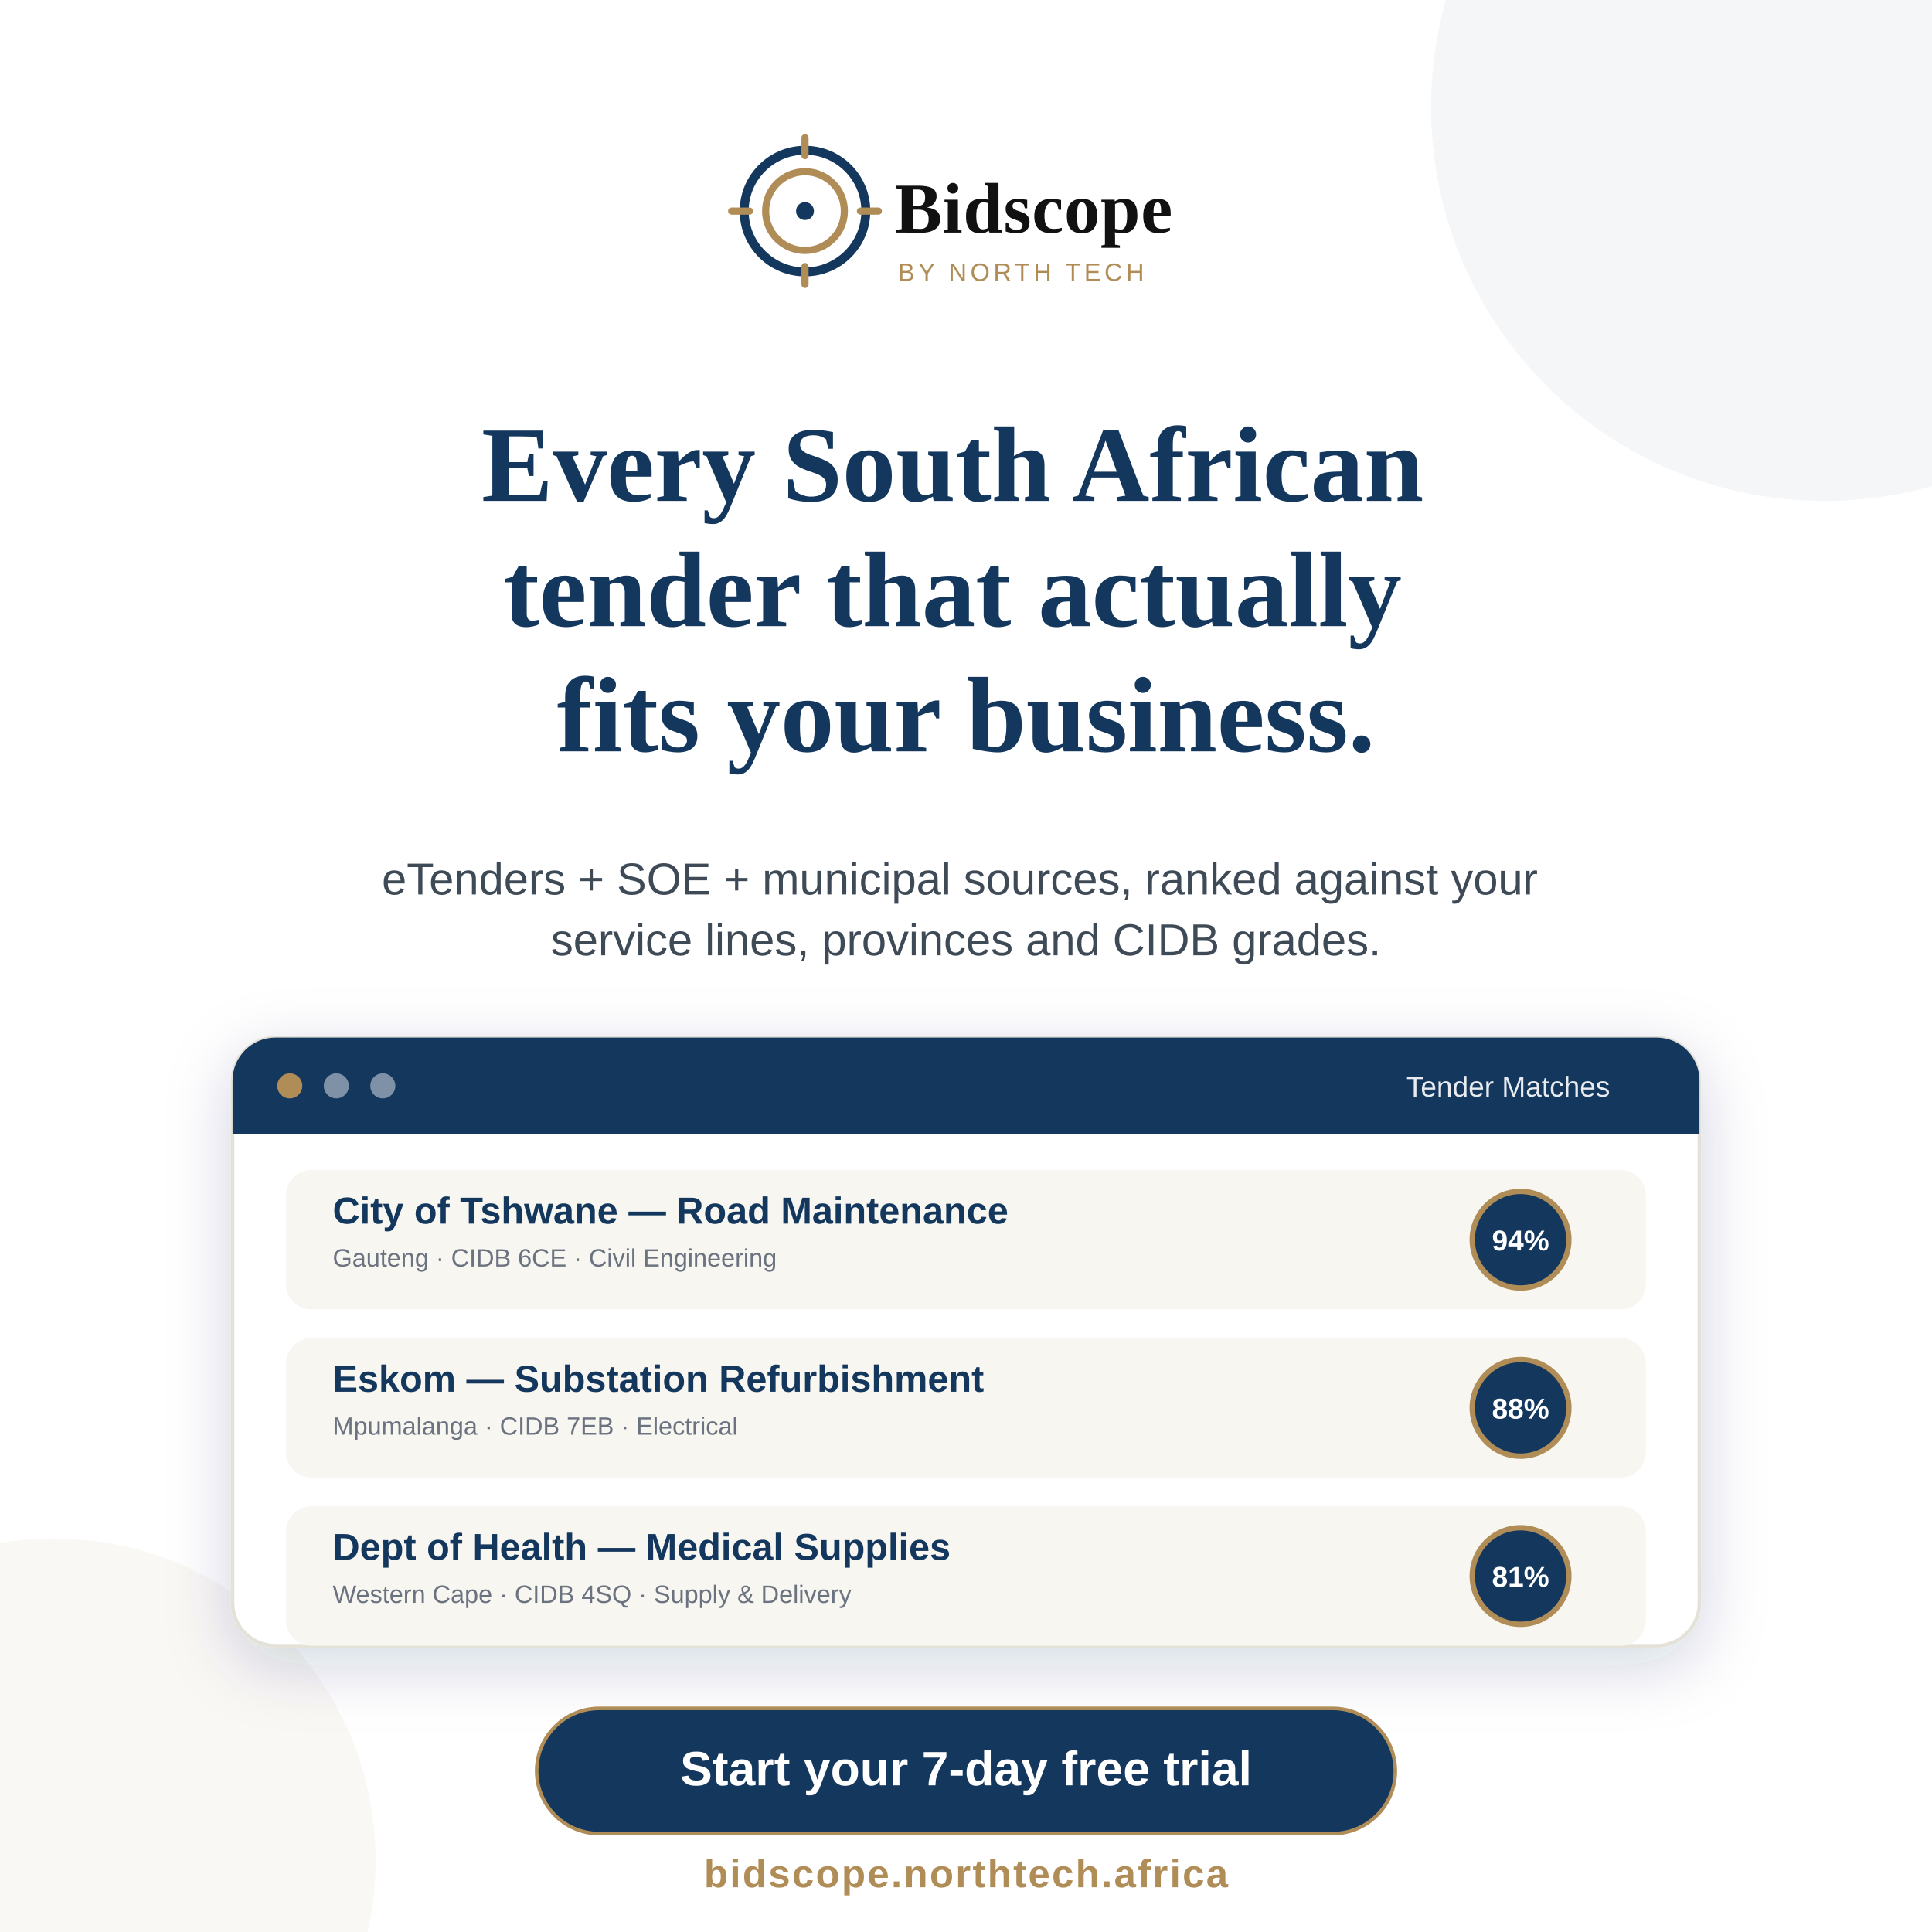
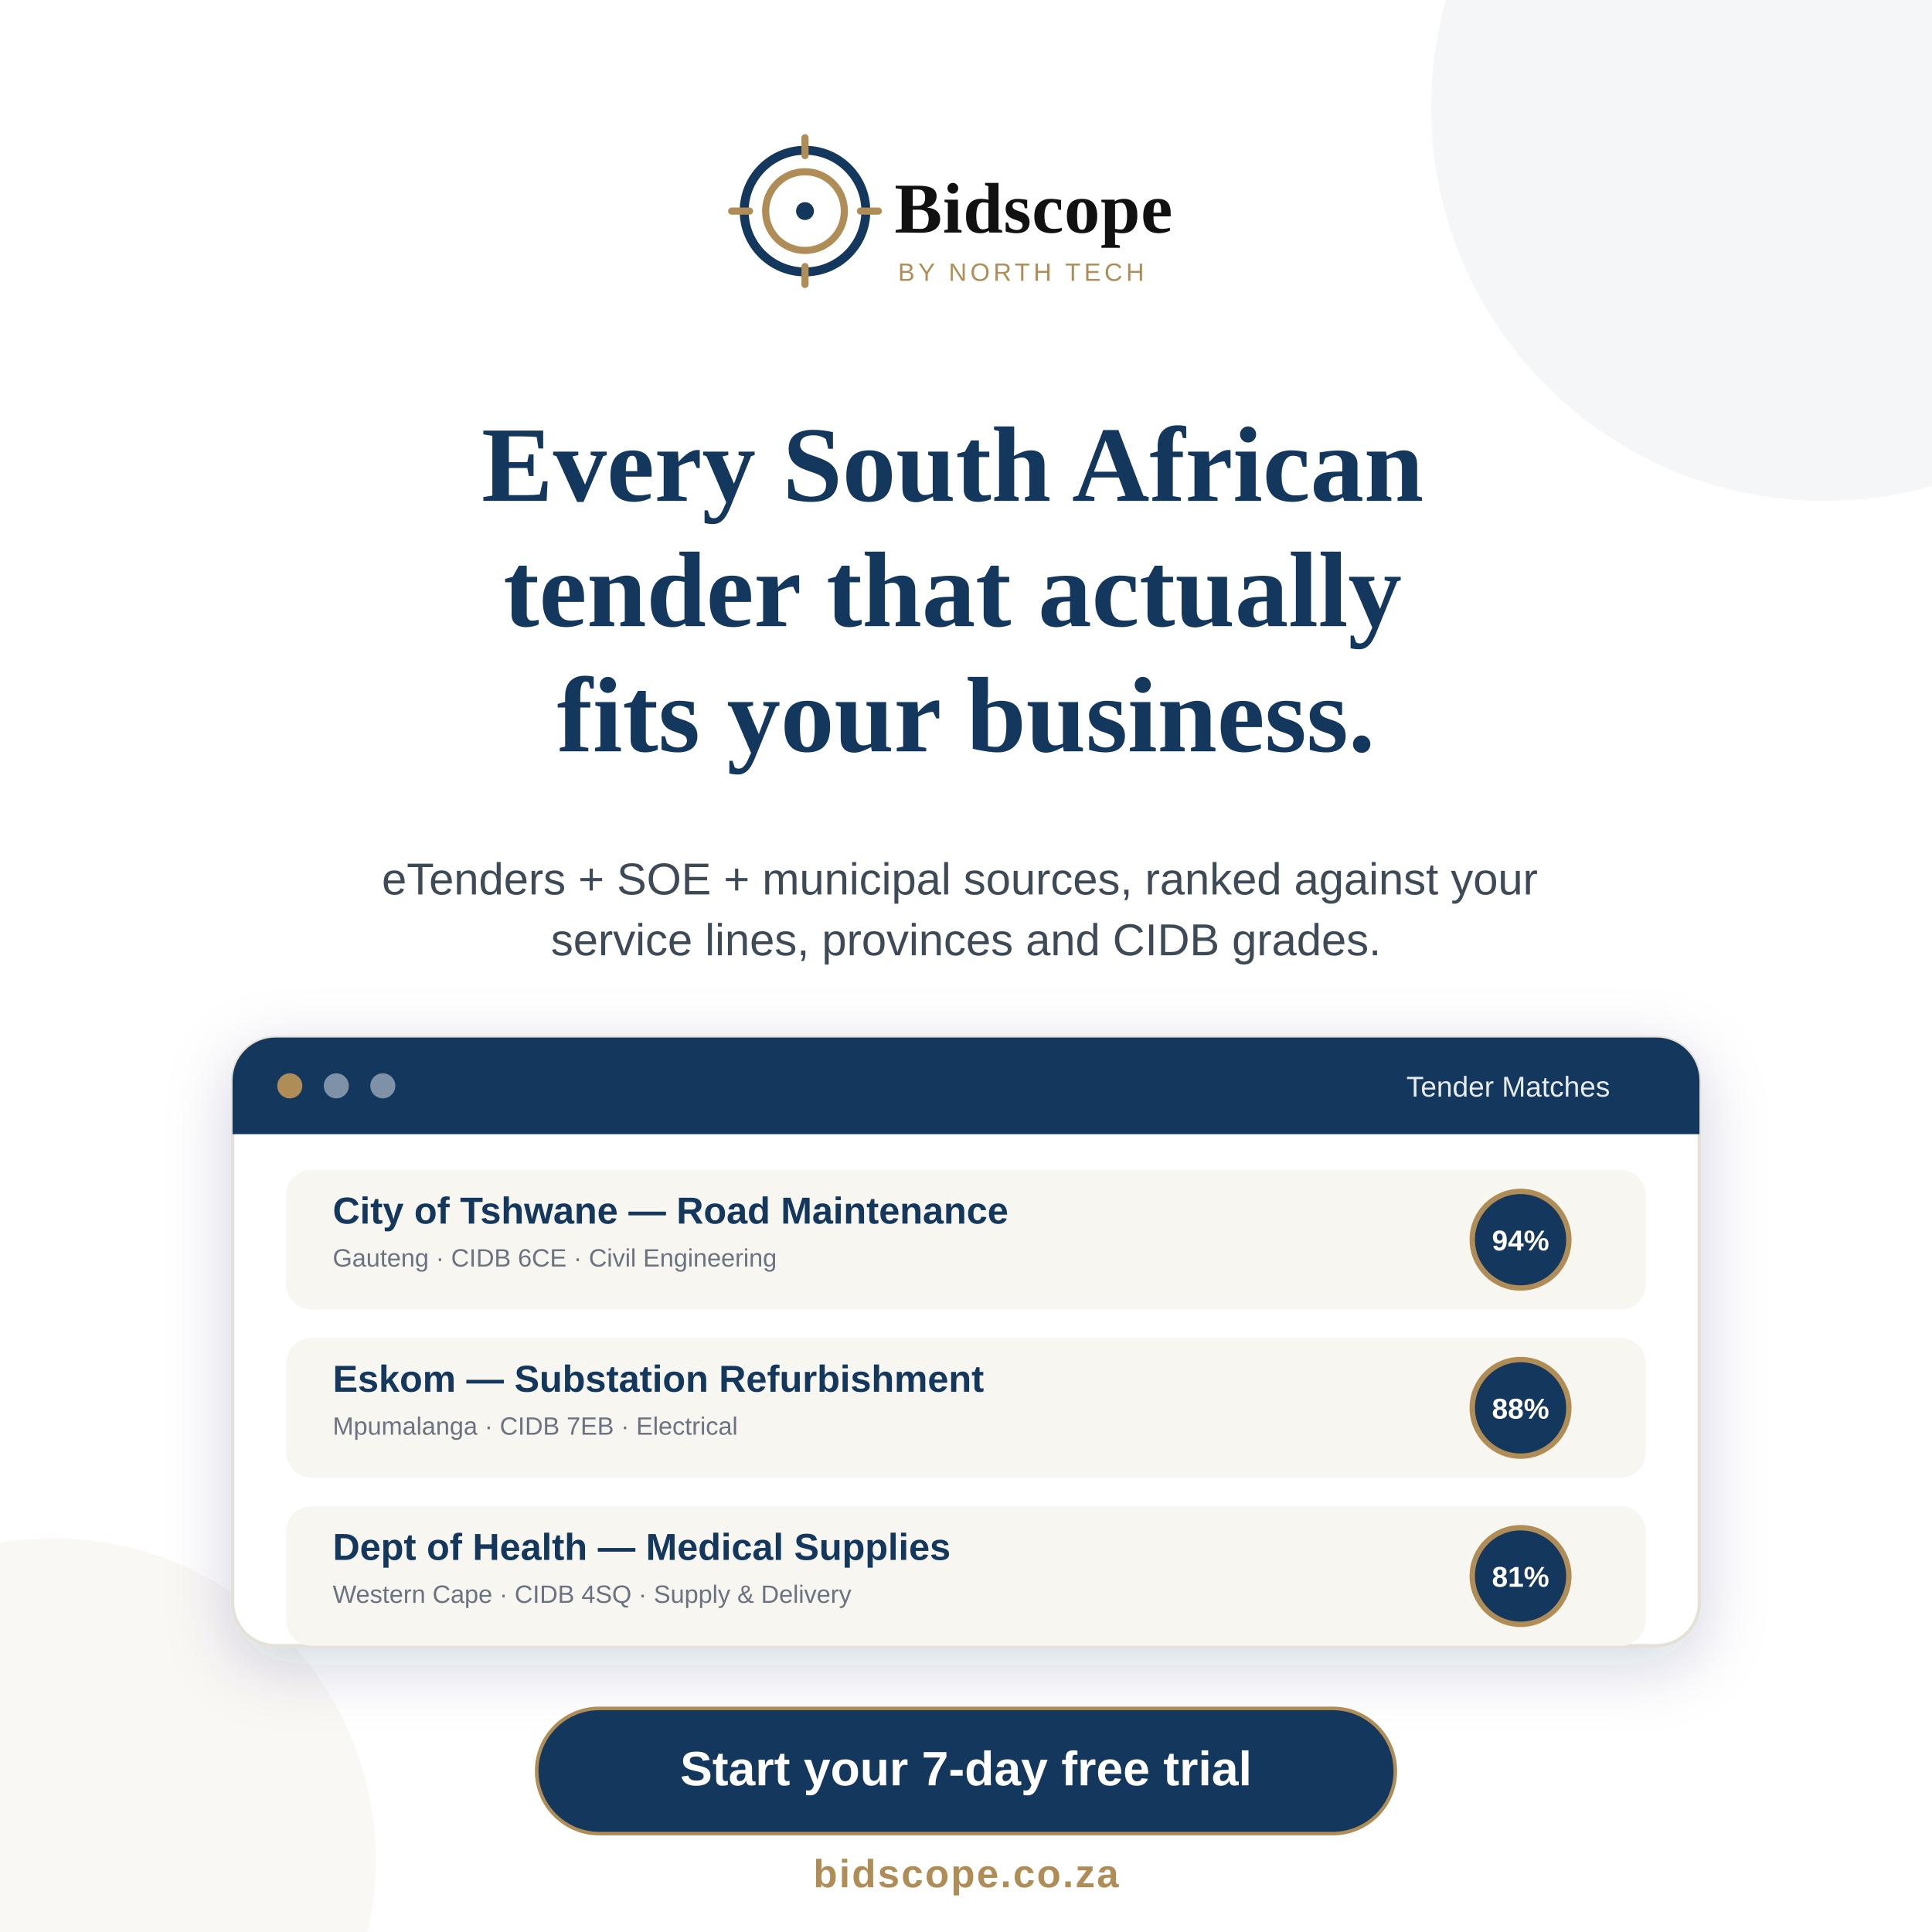
<svg xmlns="http://www.w3.org/2000/svg" width="1080" height="1080" viewBox="0 0 1080 1080">
  <defs>
    <filter id="softShadow" x="-20%" y="-20%" width="140%" height="140%">
      <feDropShadow dx="0" dy="10" stdDeviation="18" flood-color="#14375E" flood-opacity="0.18" />
    </filter>
    <clipPath id="frameClip">
      <rect x="130" y="580" width="820" height="340" rx="24" />
    </clipPath>
  </defs>
  <rect x="0" y="0" width="1080" height="1080" fill="#FFFFFF" />
  <circle cx="1020" cy="60" r="220" fill="#14375E" opacity="0.05" />
  <circle cx="30" cy="1040" r="180" fill="#B08D57" opacity="0.06" />
  <g transform="translate(450,118)">
    <circle cx="0" cy="0" r="34" fill="none" stroke="#14375E" stroke-width="5" />
    <circle cx="0" cy="0" r="22" fill="none" stroke="#B08D57" stroke-width="4" />
    <circle cx="0" cy="0" r="5" fill="#14375E" />
    <line x1="0" y1="-41" x2="0" y2="-31" stroke="#B08D57" stroke-width="4" stroke-linecap="round" />
    <line x1="0" y1="31" x2="0" y2="41" stroke="#B08D57" stroke-width="4" stroke-linecap="round" />
    <line x1="-41" y1="0" x2="-31" y2="0" stroke="#B08D57" stroke-width="4" stroke-linecap="round" />
    <line x1="31" y1="0" x2="41" y2="0" stroke="#B08D57" stroke-width="4" stroke-linecap="round" />
  </g>
  <text x="500" y="130" font-family="Georgia, 'Times New Roman', serif" font-size="40" font-weight="700" fill="#111111" letter-spacing="0.3">Bidscope</text>
  <text x="502" y="157" font-family="Arial, Helvetica, sans-serif" font-size="14" font-weight="400" fill="#B08D57" letter-spacing="2">BY NORTH TECH</text>
  <text x="540" y="280" text-anchor="middle" font-family="Georgia, 'Times New Roman', serif" font-size="60" font-weight="700" fill="#14375E">
    <tspan x="540" dy="0">Every South African</tspan>
    <tspan x="540" dy="70">tender that actually</tspan>
    <tspan x="540" dy="70">fits your business.</tspan>
  </text>
  <text x="540" y="500" text-anchor="middle" font-family="Arial, Helvetica, sans-serif" font-size="25" font-weight="400" fill="#3F4A57">
    <tspan x="540" dy="0">eTenders + SOE + municipal sources, ranked against your</tspan>
    <tspan x="540" dy="34">service lines, provinces and CIDB grades.</tspan>
  </text>
  <g filter="url(#softShadow)">
    <rect x="130" y="580" width="820" height="340" rx="24" fill="#FFFFFF" stroke="#E4E1D8" stroke-width="2" />
  </g>
  <g clip-path="url(#frameClip)">
    <rect x="130" y="580" width="820" height="54" fill="#14375E" />
    <circle cx="162" cy="607" r="7" fill="#B08D57" />
    <circle cx="188" cy="607" r="7" fill="#FFFFFF" opacity="0.45" />
    <circle cx="214" cy="607" r="7" fill="#FFFFFF" opacity="0.45" />
    <text x="900" y="613" text-anchor="end" font-family="Arial, Helvetica, sans-serif" font-size="16" fill="#FFFFFF" opacity="0.9">Tender Matches</text>
  </g>
  <rect x="160" y="654" width="760" height="78" rx="14" fill="#F7F6F1" />
  <text x="186" y="684" font-family="Arial, Helvetica, sans-serif" font-size="21" font-weight="700" fill="#14375E">City of Tshwane — Road Maintenance</text>
  <text x="186" y="708" font-family="Arial, Helvetica, sans-serif" font-size="14" fill="#6B7280">Gauteng · CIDB 6CE · Civil Engineering</text>
  <circle cx="850" cy="693" r="27" fill="#14375E" />
  <circle cx="850" cy="693" r="27" fill="none" stroke="#B08D57" stroke-width="3" />
  <text x="850" y="699" text-anchor="middle" font-family="Arial, Helvetica, sans-serif" font-size="16" font-weight="700" fill="#FFFFFF">94%</text>
  <rect x="160" y="748" width="760" height="78" rx="14" fill="#F7F6F1" />
  <text x="186" y="778" font-family="Arial, Helvetica, sans-serif" font-size="21" font-weight="700" fill="#14375E">Eskom — Substation Refurbishment</text>
  <text x="186" y="802" font-family="Arial, Helvetica, sans-serif" font-size="14" fill="#6B7280">Mpumalanga · CIDB 7EB · Electrical</text>
  <circle cx="850" cy="787" r="27" fill="#14375E" />
  <circle cx="850" cy="787" r="27" fill="none" stroke="#B08D57" stroke-width="3" />
  <text x="850" y="793" text-anchor="middle" font-family="Arial, Helvetica, sans-serif" font-size="16" font-weight="700" fill="#FFFFFF">88%</text>
  <rect x="160" y="842" width="760" height="78" rx="14" fill="#F7F6F1" />
  <text x="186" y="872" font-family="Arial, Helvetica, sans-serif" font-size="21" font-weight="700" fill="#14375E">Dept of Health — Medical Supplies</text>
  <text x="186" y="896" font-family="Arial, Helvetica, sans-serif" font-size="14" fill="#6B7280">Western Cape · CIDB 4SQ · Supply &amp; Delivery</text>
  <circle cx="850" cy="881" r="27" fill="#14375E" />
  <circle cx="850" cy="881" r="27" fill="none" stroke="#B08D57" stroke-width="3" />
  <text x="850" y="887" text-anchor="middle" font-family="Arial, Helvetica, sans-serif" font-size="16" font-weight="700" fill="#FFFFFF">81%</text>
  <rect x="300" y="955" width="480" height="70" rx="35" fill="#14375E" />
  <rect x="300" y="955" width="480" height="70" rx="35" fill="none" stroke="#B08D57" stroke-width="2" />
  <text x="540" y="998" text-anchor="middle" font-family="Arial, Helvetica, sans-serif" font-size="27" font-weight="700" fill="#FFFFFF">Start your 7-day free trial</text>
-   <text x="540" y="1055" text-anchor="middle" font-family="Arial, Helvetica, sans-serif" font-size="22" font-weight="700" fill="#B08D57" letter-spacing="1">bidscope.northtech.africa</text>
+   <text x="540" y="1055" text-anchor="middle" font-family="Arial, Helvetica, sans-serif" font-size="22" font-weight="700" fill="#B08D57" letter-spacing="1">bidscope.co.za</text>
</svg>
